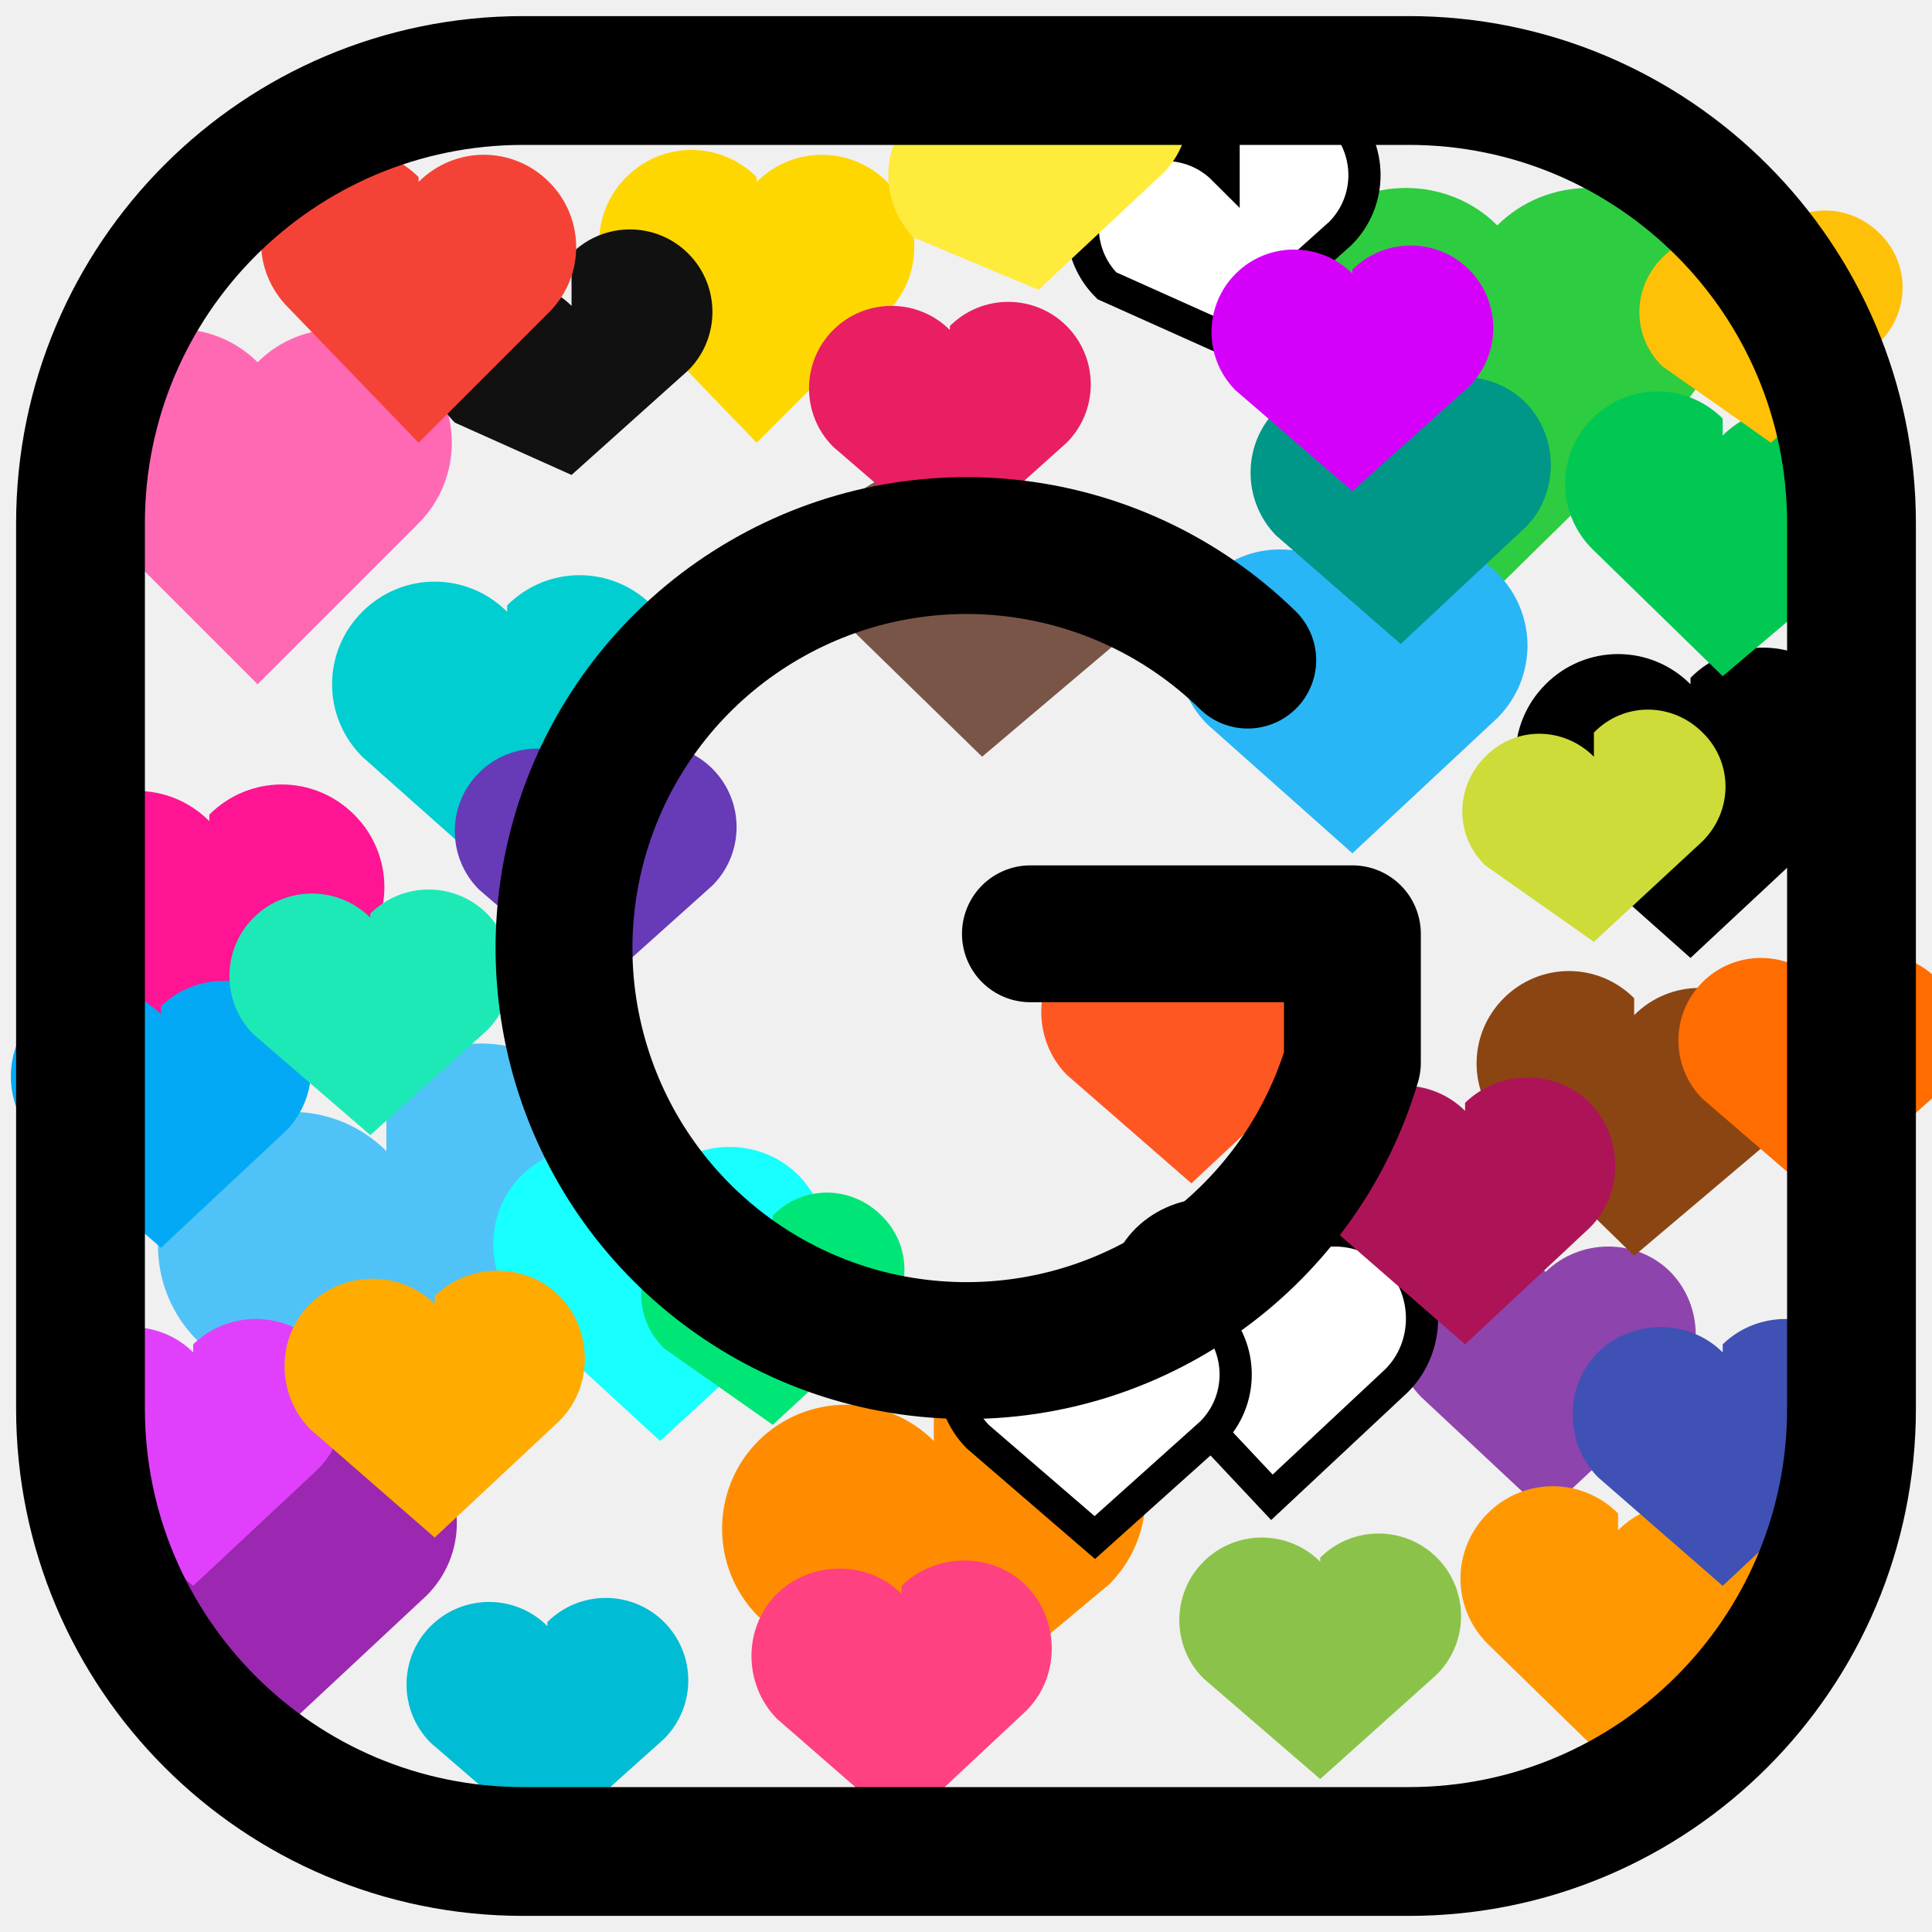
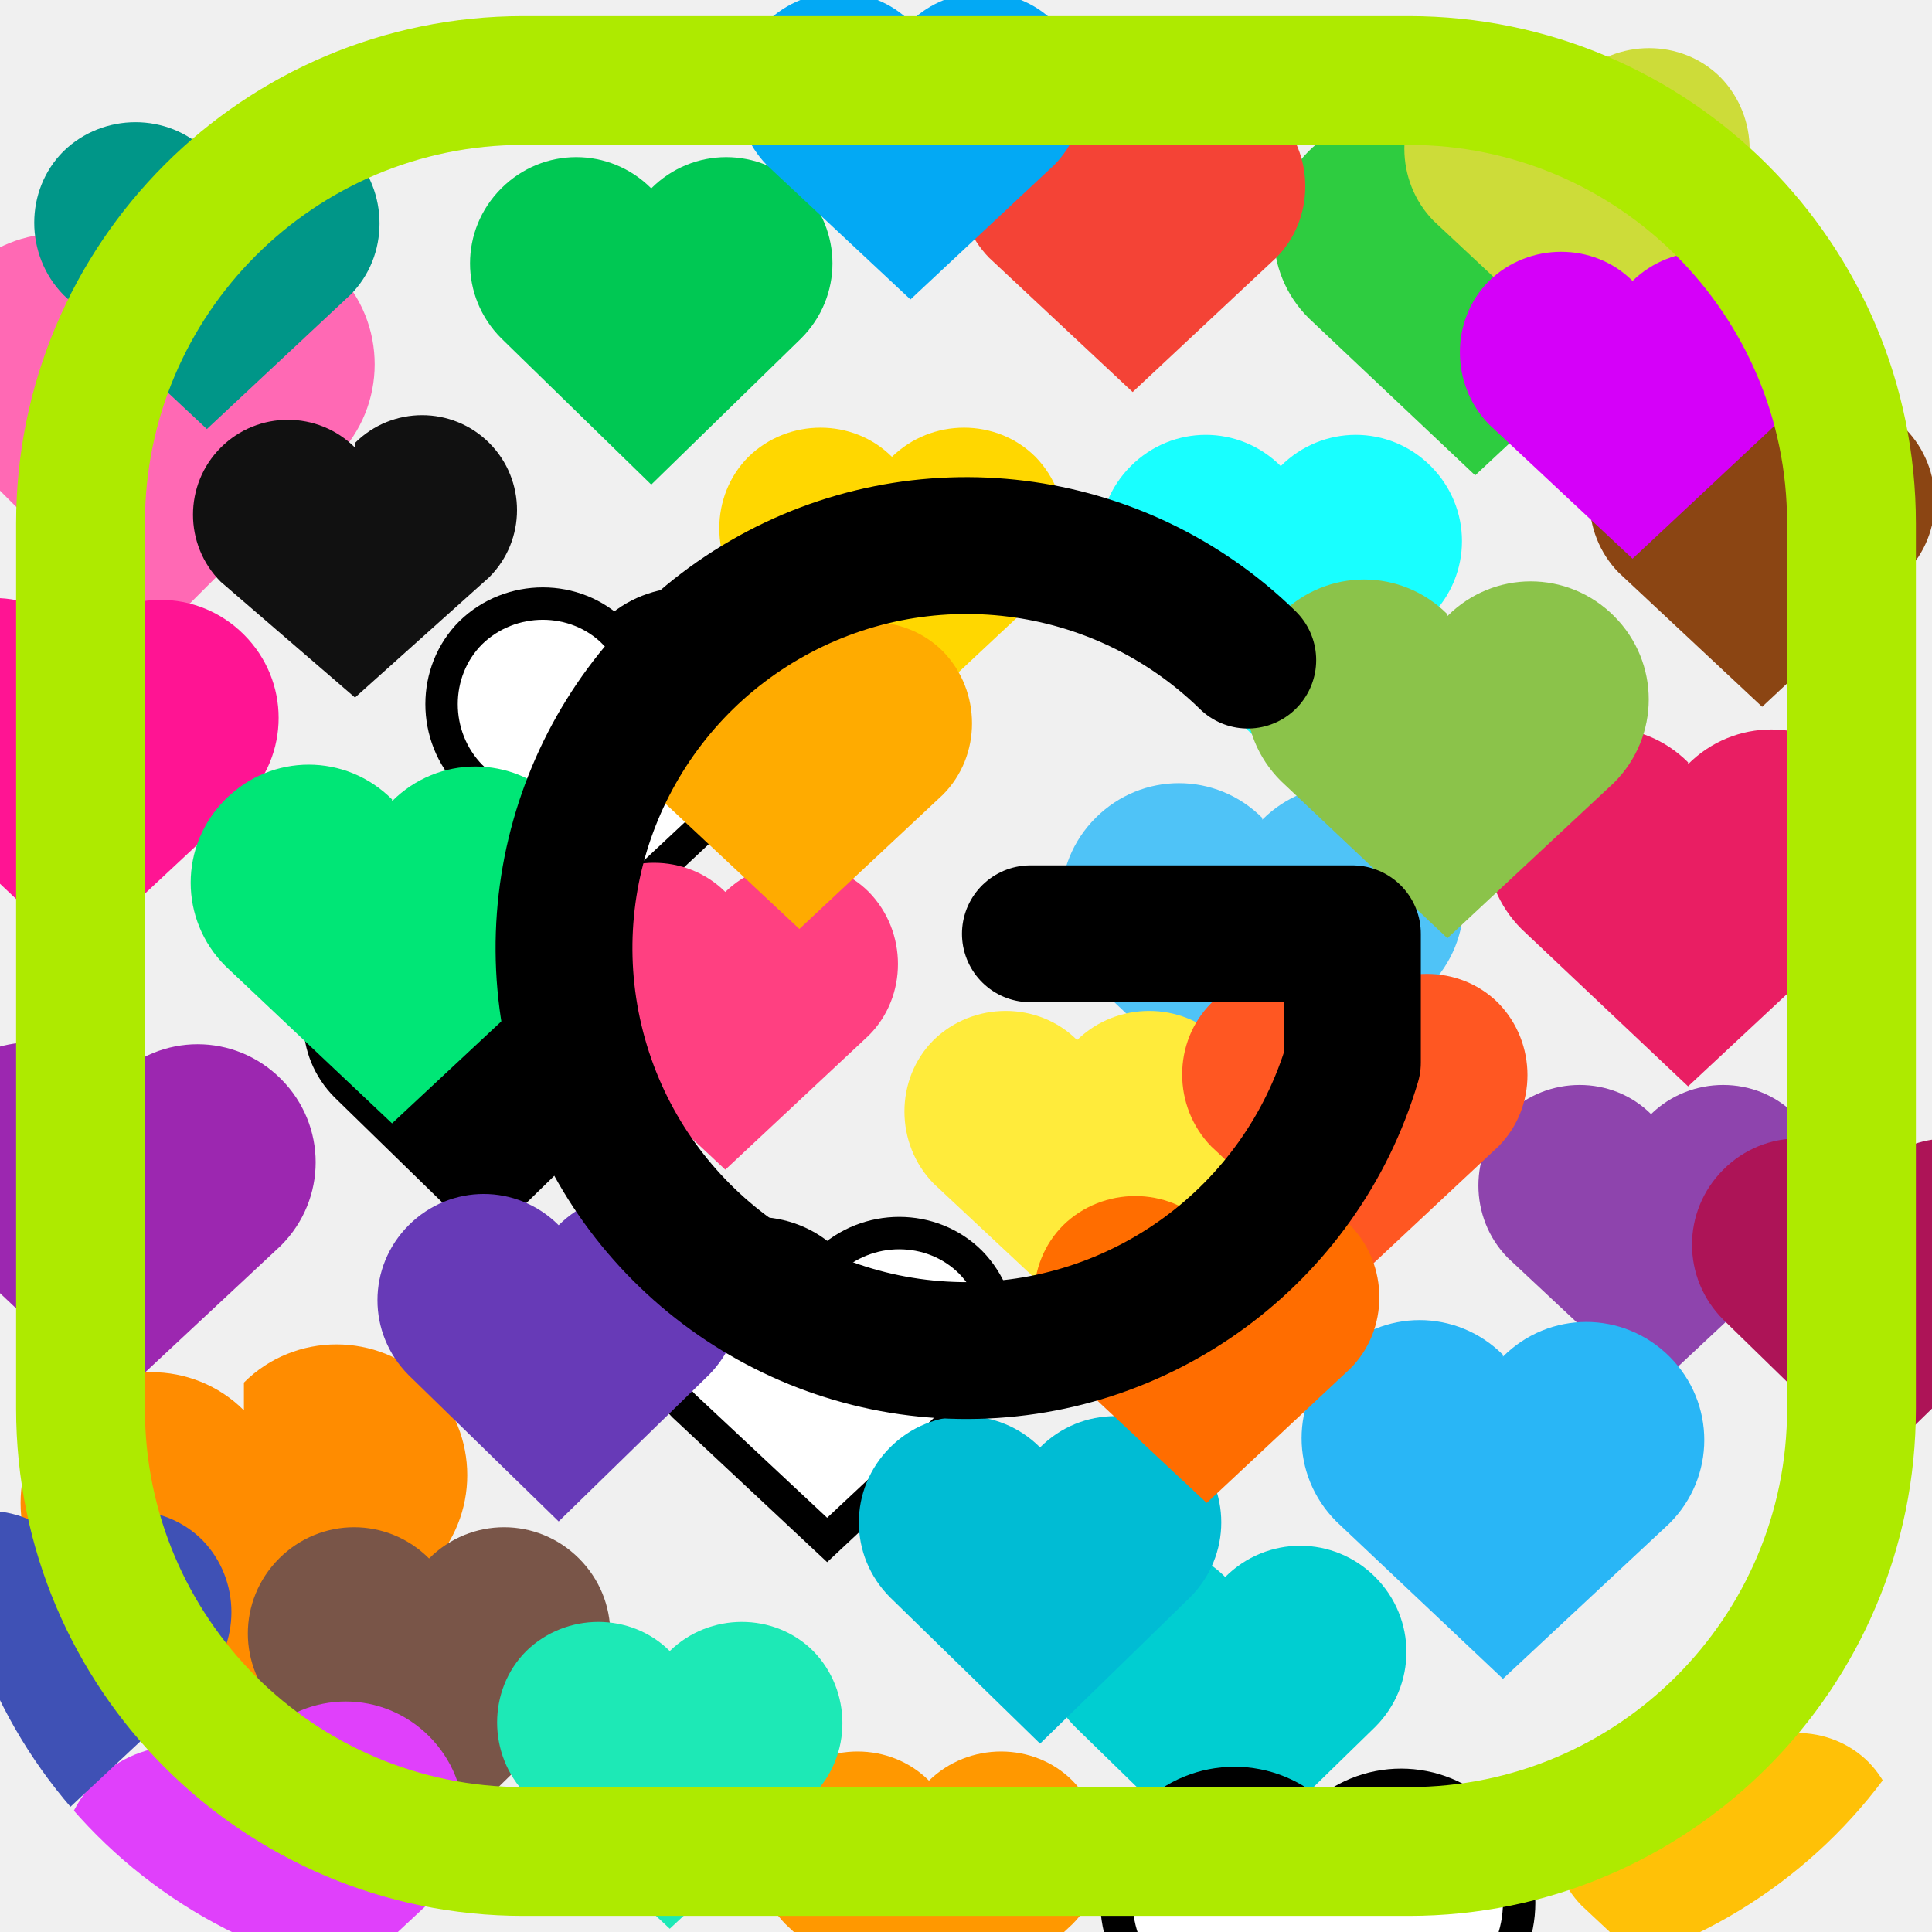
<svg xmlns="http://www.w3.org/2000/svg" viewBox="0 0 24 24" width="108" height="108">
-   <g>
+   <defs>
+     <clipPath id="frameClip">
+       <rect x="1" y="1" width="22" height="22" rx="5.5" />
+     </clipPath>
+   </defs>
+   <g clip-path="url(#frameClip)" transform="translate(12,12) scale(1.15) translate(-12,-12)">
    <path d="M3.2 4.5c-.55-.55-1.45-.55-2 0-.55.55-.55 1.45 0 2L3.2 8.5l2-2c.55-.55.55-1.45 0-2-.55-.55-1.45-.55-2 0z" fill="#FF69B4" />
-     <path d="M18.6 2.8c-.62-.62-1.65-.62-2.27 0-.62.62-.62 1.65 0 2.27L18.6 7.3l2.27-2.23c.62-.62.62-1.65 0-2.27-.62-.62-1.65-.62-2.27 0z" fill="#2ECC40" />
-     <path d="M9.4 2.2c-.45-.45-1.17-.45-1.62 0-.45.45-.45 1.17 0 1.62L9.4 5.5l1.62-1.62c.45-.45.45-1.17 0-1.62-.45-.45-1.17-.45-1.62 0z" fill="#FFD700" />
-     <path d="M21 8.5c-.5-.5-1.3-.5-1.8 0-.5.5-.5 1.3 0 1.8L21 11.9l1.8-1.68c.5-.5.5-1.3 0-1.8-.5-.5-1.3-.5-1.8 0z" fill="#000000" />
-     <path d="M4.8 14.3c-.65-.65-1.7-.65-2.35 0-.65.65-.65 1.7 0 2.35L4.8 18.2l2.35-2.4c.65-.65.65-1.7 0-2.35-.65-.65-1.7-.65-2.35 0z" fill="#4FC3F7" />
-     <path d="M19.2 15.8c-.42-.42-1.12-.42-1.55 0-.42.42-.42 1.12 0 1.55L19.2 18.8l1.55-1.45c.42-.42.42-1.12 0-1.55-.42-.42-1.12-.42-1.55 0z" fill="#8E44AD" />
-     <path d="M11.6 17.9c-.6-.6-1.58-.6-2.18 0-.6.6-.6 1.58 0 2.18L11.6 21.5l2.18-1.82c.6-.6.6-1.58 0-2.18-.6-.6-1.58-.6-2.18 0z" fill="#FF8C00" />
-     <path d="M15.2 2.1c-.4-.4-1.05-.4-1.45 0-.4.4-.4 1.05 0 1.45L15.2 4.2l1.45-1.3c.4-.4.4-1.05 0-1.45-.4-.4-1.05-.4-1.45 0z" fill="#FFFFFF" stroke="#000" stroke-width="0.4" />
-     <path d="M6.3 7.6c-.5-.5-1.3-.5-1.8 0-.5.5-.5 1.3 0 1.8L6.3 11l1.8-1.68c.5-.5.5-1.3 0-1.8-.5-.5-1.3-.5-1.8 0z" fill="#00CED1" />
-     <path d="M20.3 12.4c-.45-.45-1.17-.45-1.62 0-.45.45-.45 1.17 0 1.62L20.3 15.6l1.62-1.37c.45-.45.45-1.17 0-1.62-.45-.45-1.17-.45-1.62 0z" fill="#8B4513" />
-     <path d="M2.6 10.2c-.5-.5-1.3-.5-1.8 0-.5.5-.5 1.3 0 1.8L2.6 13.6l1.8-1.68c.5-.5.5-1.3 0-1.8-.5-.5-1.3-.5-1.8 0z" fill="#FF1493" />
-     <path d="M21.4 5.2c-.45-.45-1.17-.45-1.62 0-.45.45-.45 1.17 0 1.62L21.4 8.4l1.62-1.37c.45-.45.45-1.17 0-1.62-.45-.45-1.17-.45-1.62 0z" fill="#00C853" />
-     <path d="M12.9 1.4c-.42-.42-1.12-.42-1.55 0-.42.42-.42 1.12 0 1.55L12.9 3.6l1.55-1.45c.42-.42.42-1.12 0-1.55-.42-.42-1.12-.42-1.55 0z" fill="#FFEB3B" />
-     <path d="M7.1 3.8c-.4-.4-1.05-.4-1.45 0-.4.4-.4 1.05 0 1.45L7.1 5.9l1.45-1.3c.4-.4.4-1.05 0-1.45-.4-.4-1.05-.4-1.45 0z" fill="#111111" />
-     <path d="M16.8 7.2c-.5-.5-1.3-.5-1.8 0-.5.5-.5 1.3 0 1.8L16.8 10.6l1.8-1.68c.5-.5.5-1.3 0-1.8-.5-.5-1.3-.5-1.8 0z" fill="#29B6F6" />
-     <path d="M3.5 18.1c-.5-.5-1.3-.5-1.8 0-.5.5-.5 1.3 0 1.8L3.5 21.5l1.8-1.68c.5-.5.5-1.3 0-1.8-.5-.5-1.3-.5-1.8 0z" fill="#9C27B0" />
-     <path d="M20.1 18.8c-.45-.45-1.17-.45-1.62 0-.45.45-.45 1.17 0 1.62L20.1 22l1.62-1.37c.45-.45.45-1.17 0-1.62-.45-.45-1.17-.45-1.62 0z" fill="#FF9800" />
-     <path d="M15.8 15.4c-.42-.42-1.12-.42-1.55 0-.42.42-.42 1.12 0 1.55L15.8 18.6l1.55-1.45c.42-.42.42-1.12 0-1.55-.42-.42-1.12-.42-1.55 0z" fill="#FFFFFF" stroke="#000" stroke-width="0.4" />
-     <path d="M8.2 14.6c-.47-.47-1.24-.47-1.72 0-.47.47-.47 1.24 0 1.72L8.2 17.9l1.72-1.58c.47-.47.47-1.24 0-1.72-.47-.47-1.24-.47-1.72 0z" fill="#18FFFF" />
-     <path d="M12.2 6.2c-.45-.45-1.17-.45-1.62 0-.45.45-.45 1.17 0 1.62L12.2 9.4l1.62-1.37c.45-.45.45-1.17 0-1.62-.45-.45-1.17-.45-1.62 0z" fill="#795548" />
-     <path d="M5.2 2.2c-.45-.45-1.17-.45-1.62 0-.45.45-.45 1.17 0 1.62L5.2 5.5l1.62-1.62c.45-.45.45-1.17 0-1.62-.45-.45-1.17-.45-1.62 0z" fill="#F44336" />
-     <path d="M11.8 4.1c-.4-.4-1.05-.4-1.45 0-.4.4-.4 1.05 0 1.45L11.8 6.8l1.45-1.3c.4-.4.4-1.05 0-1.45-.4-.4-1.05-.4-1.45 0z" fill="#E91E63" />
-     <path d="M17.4 5.1c-.42-.42-1.12-.42-1.55 0-.42.42-.42 1.12 0 1.55L17.4 8l1.55-1.45c.42-.42.42-1.12 0-1.55-.42-.42-1.12-.42-1.55 0z" fill="#009688" />
-     <path d="M22 3.2c-.38-.38-.98-.38-1.35 0-.38.38-.38.98 0 1.35L22 5.5l1.35-1.25c.38-.38.38-.98 0-1.35-.38-.38-.98-.38-1.35 0z" fill="#FFC107" />
-     <path d="M2 12.6c-.42-.42-1.12-.42-1.55 0-.42.42-.42 1.12 0 1.55L2 15.5l1.55-1.45c.42-.42.42-1.12 0-1.55-.42-.42-1.12-.42-1.55 0z" fill="#03A9F4" />
-     <path d="M7.4 9.6c-.4-.4-1.05-.4-1.45 0-.4.4-.4 1.05 0 1.45L7.4 12.3l1.45-1.3c.4-.4.4-1.05 0-1.45-.4-.4-1.05-.4-1.45 0z" fill="#673AB7" />
-     <path d="M14.8 11.8c-.42-.42-1.12-.42-1.55 0-.42.42-.42 1.12 0 1.55L14.8 14.7l1.55-1.45c.42-.42.42-1.12 0-1.55-.42-.42-1.12-.42-1.55 0z" fill="#FF5722" />
-     <path d="M19.8 9.4c-.38-.38-.98-.38-1.35 0-.38.38-.38.98 0 1.35L19.8 11.7l1.35-1.25c.38-.38.38-.98 0-1.35-.38-.38-.98-.38-1.35 0z" fill="#CDDC39" />
-     <path d="M2.4 16.8c-.42-.42-1.12-.42-1.55 0-.42.42-.42 1.12 0 1.55L2.4 19.7l1.55-1.45c.42-.42.42-1.12 0-1.55-.42-.42-1.12-.42-1.55 0z" fill="#E040FB" />
-     <path d="M6.8 20.2c-.4-.4-1.05-.4-1.45 0-.4.4-.4 1.05 0 1.45L6.8 22.9l1.45-1.3c.4-.4.4-1.05 0-1.45-.4-.4-1.05-.4-1.45 0z" fill="#00BCD4" />
-     <path d="M11.2 19.8c-.42-.42-1.12-.42-1.55 0-.42.42-.42 1.12 0 1.55L11.2 22.7l1.55-1.45c.42-.42.42-1.12 0-1.55-.42-.42-1.12-.42-1.55 0z" fill="#FF4081" />
-     <path d="M16.4 19.4c-.4-.4-1.05-.4-1.45 0-.4.4-.4 1.05 0 1.45L16.4 22.1l1.45-1.3c.4-.4.4-1.05 0-1.45-.4-.4-1.05-.4-1.45 0z" fill="#8BC34A" />
-     <path d="M21.4 16.8c-.42-.42-1.12-.42-1.55 0-.42.42-.42 1.12 0 1.55L21.4 19.7l1.55-1.45c.42-.42.42-1.12 0-1.55-.42-.42-1.12-.42-1.55 0z" fill="#3F51B5" />
-     <path d="M22.6 12.2c-.4-.4-1.05-.4-1.45 0-.4.4-.4 1.05 0 1.45L22.6 14.9l1.45-1.3c.4-.4.4-1.05 0-1.45-.4-.4-1.05-.4-1.45 0z" fill="#FF6D00" />
-     <path d="M18.2 13.8c-.42-.42-1.12-.42-1.55 0-.42.42-.42 1.12 0 1.55L18.2 16.7l1.55-1.45c.42-.42.42-1.12 0-1.55-.42-.42-1.12-.42-1.55 0z" fill="#AD1457" />
-     <path d="M9.6 15.4c-.38-.38-.98-.38-1.35 0-.38.38-.38.98 0 1.35L9.6 17.7l1.35-1.25c.38-.38.38-.98 0-1.35-.38-.38-.98-.38-1.35 0z" fill="#00E676" />
-     <path d="M5.4 16.2c-.42-.42-1.12-.42-1.55 0-.42.42-.42 1.12 0 1.55L5.4 19.1l1.55-1.45c.42-.42.42-1.12 0-1.55-.42-.42-1.12-.42-1.55 0z" fill="#FFAB00" />
-     <path d="M13.6 16.4c-.4-.4-1.05-.4-1.45 0-.4.4-.4 1.05 0 1.45L13.6 19.1l1.45-1.3c.4-.4.4-1.05 0-1.45-.4-.4-1.05-.4-1.45 0z" fill="#FFFFFF" stroke="#000" stroke-width="0.4" />
-     <path d="M4.6 11.4c-.4-.4-1.05-.4-1.45 0-.4.4-.4 1.05 0 1.45L4.6 14.1l1.45-1.3c.4-.4.4-1.05 0-1.45-.4-.4-1.05-.4-1.45 0z" fill="#1DE9B6" />
-     <path d="M16.8 3.4c-.4-.4-1.05-.4-1.45 0-.4.4-.4 1.05 0 1.45L16.8 6.1l1.45-1.3c.4-.4.4-1.05 0-1.45-.4-.4-1.05-.4-1.45 0z" fill="#D500F9" />
+     <path d="M17.5 3.2c-.5-.5-1.3-.5-1.8 0-.5.5-.5 1.3 0 1.8L17.5 6.7l1.8-1.68c.5-.5.5-1.3 0-1.8-.5-.5-1.3-.5-1.8 0z" fill="#2ECC40" />
+     <path d="M11.2 6.5c-.42-.42-1.12-.42-1.55 0-.42.42-.42 1.12 0 1.55L11.2 9.5l1.55-1.45c.42-.42.42-1.12 0-1.55-.42-.42-1.12-.42-1.55 0z" fill="#FFD700" />
+     <path d="M6.8 11.8c-.45-.45-1.17-.45-1.62 0-.45.45-.45 1.17 0 1.62L6.8 15l1.62-1.58c.45-.45.45-1.17 0-1.62-.45-.45-1.17-.45-1.62 0z" fill="#000000" />
+     <path d="M15.2 10.4c-.5-.5-1.3-.5-1.8 0-.5.5-.5 1.3 0 1.8L15.2 13.9l1.8-1.68c.5-.5.5-1.3 0-1.8-.5-.5-1.3-.5-1.8 0z" fill="#4FC3F7" />
+     <path d="M19.4 13.6c-.42-.42-1.12-.42-1.55 0-.42.42-.42 1.12 0 1.55L19.4 16.6l1.55-1.45c.42-.42.42-1.12 0-1.55-.42-.42-1.12-.42-1.55 0z" fill="#8E44AD" />
+     <path d="M4.2 16.8c-.55-.55-1.45-.55-2 0-.55.55-.55 1.45 0 2L4.2 20.5l2-2c.55-.55.55-1.45 0-2-.55-.55-1.45-.55-2 0z" fill="#FF8C00" />
+     <path d="M10.5 15.2c-.42-.42-1.12-.42-1.55 0-.42.42-.42 1.12 0 1.55L10.5 18.2l1.55-1.45c.42-.42.42-1.12 0-1.55-.42-.42-1.12-.42-1.55 0z" fill="#FFFFFF" stroke="#000" stroke-width="0.35" />
+     <path d="M14.8 18.6c-.45-.45-1.17-.45-1.62 0-.45.45-.45 1.17 0 1.62L14.8 21.8l1.62-1.58c.45-.45.45-1.17 0-1.62-.45-.45-1.17-.45-1.62 0z" fill="#00CED1" />
+     <path d="M20.6 6.2c-.42-.42-1.12-.42-1.55 0-.42.42-.42 1.12 0 1.55L20.6 9.2l1.55-1.45c.42-.42.42-1.12 0-1.55-.42-.42-1.12-.42-1.55 0z" fill="#8B4513" />
+     <path d="M2.4 8.4c-.5-.5-1.3-.5-1.8 0-.5.5-.5 1.3 0 1.8L2.4 11.9l1.8-1.68c.5-.5.5-1.3 0-1.8-.5-.5-1.3-.5-1.8 0z" fill="#FF1493" />
+     <path d="M8.6 3.6c-.45-.45-1.17-.45-1.62 0-.45.45-.45 1.17 0 1.62L8.6 6.8l1.62-1.58c.45-.45.45-1.17 0-1.62-.45-.45-1.17-.45-1.62 0z" fill="#00C853" />
+     <path d="M13.2 12.8c-.42-.42-1.12-.42-1.55 0-.42.42-.42 1.12 0 1.55L13.2 15.8l1.55-1.45c.42-.42.42-1.12 0-1.55-.42-.42-1.12-.42-1.55 0z" fill="#FFEB3B" />
+     <path d="M5.4 6.4c-.4-.4-1.05-.4-1.45 0-.4.4-.4 1.05 0 1.45L5.4 9.1l1.45-1.3c.4-.4.4-1.05 0-1.45-.4-.4-1.05-.4-1.45 0z" fill="#111111" />
+     <path d="M17.8 16.2c-.5-.5-1.3-.5-1.8 0-.5.5-.5 1.3 0 1.8L17.8 19.7l1.8-1.68c.5-.5.5-1.3 0-1.8-.5-.5-1.3-.5-1.8 0z" fill="#29B6F6" />
+     <path d="M2.8 13.2c-.5-.5-1.3-.5-1.8 0-.5.5-.5 1.3 0 1.8L2.8 16.7l1.8-1.68c.5-.5.5-1.3 0-1.8-.5-.5-1.3-.5-1.8 0z" fill="#9C27B0" />
+     <path d="M11.6 20.8c-.42-.42-1.12-.42-1.55 0-.42.42-.42 1.12 0 1.55L11.6 23.8l1.55-1.45c.42-.42.42-1.12 0-1.55-.42-.42-1.12-.42-1.55 0z" fill="#FF9800" />
+     <path d="M8.2 8.4c-.42-.42-1.12-.42-1.55 0-.42.42-.42 1.12 0 1.55L8.2 11.4l1.55-1.45c.42-.42.42-1.12 0-1.55-.42-.42-1.12-.42-1.55 0z" fill="#FFFFFF" stroke="#000" stroke-width="0.35" />
+     <path d="M15.4 6.6c-.45-.45-1.17-.45-1.62 0-.45.45-.45 1.17 0 1.62L15.4 9.8l1.62-1.58c.45-.45.45-1.17 0-1.62-.45-.45-1.17-.45-1.62 0z" fill="#18FFFF" />
+     <path d="M6.2 18.4c-.45-.45-1.17-.45-1.62 0-.45.45-.45 1.17 0 1.62L6.2 21.6l1.62-1.58c.45-.45.45-1.17 0-1.62-.45-.45-1.17-.45-1.62 0z" fill="#795548" />
+     <path d="M13.8 2.8c-.42-.42-1.12-.42-1.55 0-.42.42-.42 1.12 0 1.55L13.8 5.8l1.55-1.45c.42-.42.42-1.12 0-1.55-.42-.42-1.12-.42-1.55 0z" fill="#F44336" />
+     <path d="M19.8 9.8c-.5-.5-1.3-.5-1.8 0-.5.5-.5 1.3 0 1.8L19.8 13.3l1.8-1.68c.5-.5.5-1.3 0-1.8-.5-.5-1.3-.5-1.8 0z" fill="#E91E63" />
+     <path d="M3.8 3.2c-.42-.42-1.12-.42-1.55 0-.42.42-.42 1.12 0 1.55L3.8 6.2l1.55-1.45c.42-.42.42-1.12 0-1.55-.42-.42-1.12-.42-1.55 0z" fill="#009688" />
+     <path d="M20.2 20.6c-.42-.42-1.12-.42-1.55 0-.42.42-.42 1.12 0 1.55L20.2 23.6l1.55-1.45c.42-.42.42-1.12 0-1.55-.42-.42-1.12-.42-1.55 0z" fill="#FFC107" />
+     <path d="M11.4 1.8c-.42-.42-1.12-.42-1.55 0-.42.42-.42 1.12 0 1.55L11.4 4.8l1.55-1.45c.42-.42.42-1.12 0-1.55-.42-.42-1.12-.42-1.55 0z" fill="#03A9F4" />
+     <path d="M7.6 14.8c-.45-.45-1.17-.45-1.62 0-.45.45-.45 1.17 0 1.62L7.6 18l1.62-1.58c.45-.45.45-1.17 0-1.62-.45-.45-1.17-.45-1.62 0z" fill="#673AB7" />
+     <path d="M16.2 12.4c-.42-.42-1.12-.42-1.55 0-.42.42-.42 1.12 0 1.55L16.2 15.4l1.55-1.45c.42-.42.42-1.12 0-1.55-.42-.42-1.12-.42-1.55 0z" fill="#FF5722" />
+     <path d="M18.6 2.4c-.42-.42-1.12-.42-1.55 0-.42.42-.42 1.12 0 1.55L18.6 5.4l1.55-1.45c.42-.42.42-1.12 0-1.55-.42-.42-1.12-.42-1.55 0z" fill="#CDDC39" />
+     <path d="M4.4 20.8c-.5-.5-1.3-.5-1.8 0-.5.5-.5 1.3 0 1.8L4.4 23.8l1.8-1.68c.5-.5.5-1.3 0-1.8-.5-.5-1.3-.5-1.8 0z" fill="#E040FB" />
+     <path d="M12.8 17.2c-.45-.45-1.17-.45-1.62 0-.45.45-.45 1.17 0 1.62L12.8 20.4l1.62-1.58c.45-.45.45-1.17 0-1.62-.45-.45-1.17-.45-1.62 0z" fill="#00BCD4" />
+     <path d="M9.4 11.2c-.42-.42-1.12-.42-1.55 0-.42.42-.42 1.12 0 1.55L9.4 14.2l1.55-1.45c.42-.42.42-1.12 0-1.55-.42-.42-1.12-.42-1.55 0z" fill="#FF4081" />
+     <path d="M17.2 8.2c-.5-.5-1.3-.5-1.8 0-.5.5-.5 1.3 0 1.8L17.2 11.7l1.8-1.68c.5-.5.5-1.3 0-1.8-.5-.5-1.3-.5-1.8 0z" fill="#8BC34A" />
+     <path d="M2.2 18.2c-.42-.42-1.12-.42-1.55 0-.42.42-.42 1.12 0 1.55L2.2 21.2l1.55-1.45c.42-.42.42-1.12 0-1.55-.42-.42-1.12-.42-1.55 0z" fill="#3F51B5" />
+     <path d="M14.6 14.8c-.42-.42-1.12-.42-1.55 0-.42.42-.42 1.12 0 1.55L14.6 17.8l1.55-1.45c.42-.42.42-1.12 0-1.55-.42-.42-1.12-.42-1.55 0z" fill="#FF6D00" />
+     <path d="M21.8 14.2c-.45-.45-1.17-.45-1.62 0-.45.45-.45 1.17 0 1.62L21.8 17.4l1.62-1.58c.45-.45.45-1.17 0-1.62-.45-.45-1.17-.45-1.62 0z" fill="#AD1457" />
+     <path d="M5.8 10.2c-.5-.5-1.3-.5-1.8 0-.5.5-.5 1.3 0 1.8L5.8 13.7l1.8-1.68c.5-.5.5-1.3 0-1.8-.5-.5-1.3-.5-1.8 0z" fill="#00E676" />
+     <path d="M10.2 8.6c-.42-.42-1.12-.42-1.55 0-.42.42-.42 1.12 0 1.55L10.2 11.6l1.55-1.45c.42-.42.42-1.12 0-1.55-.42-.42-1.12-.42-1.55 0z" fill="#FFAB00" />
+     <path d="M15.8 21.2c-.5-.5-1.3-.5-1.8 0-.5.5-.5 1.3 0 1.8L15.8 24.7l1.8-1.68c.5-.5.5-1.3 0-1.8-.5-.5-1.3-.5-1.8 0z" fill="#FFFFFF" stroke="#000" stroke-width="0.35" />
+     <path d="M8.8 19.4c-.42-.42-1.12-.42-1.55 0-.42.42-.42 1.12 0 1.55L8.8 22.4l1.55-1.45c.42-.42.42-1.12 0-1.55-.42-.42-1.12-.42-1.55 0z" fill="#1DE9B6" />
+     <path d="M19.2 4.6c-.42-.42-1.12-.42-1.55 0-.42.42-.42 1.12 0 1.55L19.2 7.6l1.55-1.45c.42-.42.42-1.12 0-1.55-.42-.42-1.12-.42-1.55 0z" fill="#D500F9" />
  </g>
-   <rect x="1" y="1" width="22" height="22" rx="5.5" fill="none" stroke="#000" stroke-width="1.6" />
-   <path d="M15.5 8.2 A5 5 0 1 0 16.8 13.2 L16.8 11.6 L12.8 11.6" fill="none" stroke="#000" stroke-width="1.7" stroke-linecap="round" stroke-linejoin="round" />
+   <rect x="1" y="1" width="22" height="22" rx="5.5" fill="none" stroke="#AEEA00" stroke-width="1.6" />
+   <path d="M15.5 8.2 A5 5 0 1 0 16.8 13.2 L16.8 11.6 L12.8 11.6" fill="none" stroke="#000000" stroke-width="1.7" stroke-linecap="round" stroke-linejoin="round" />
</svg>
